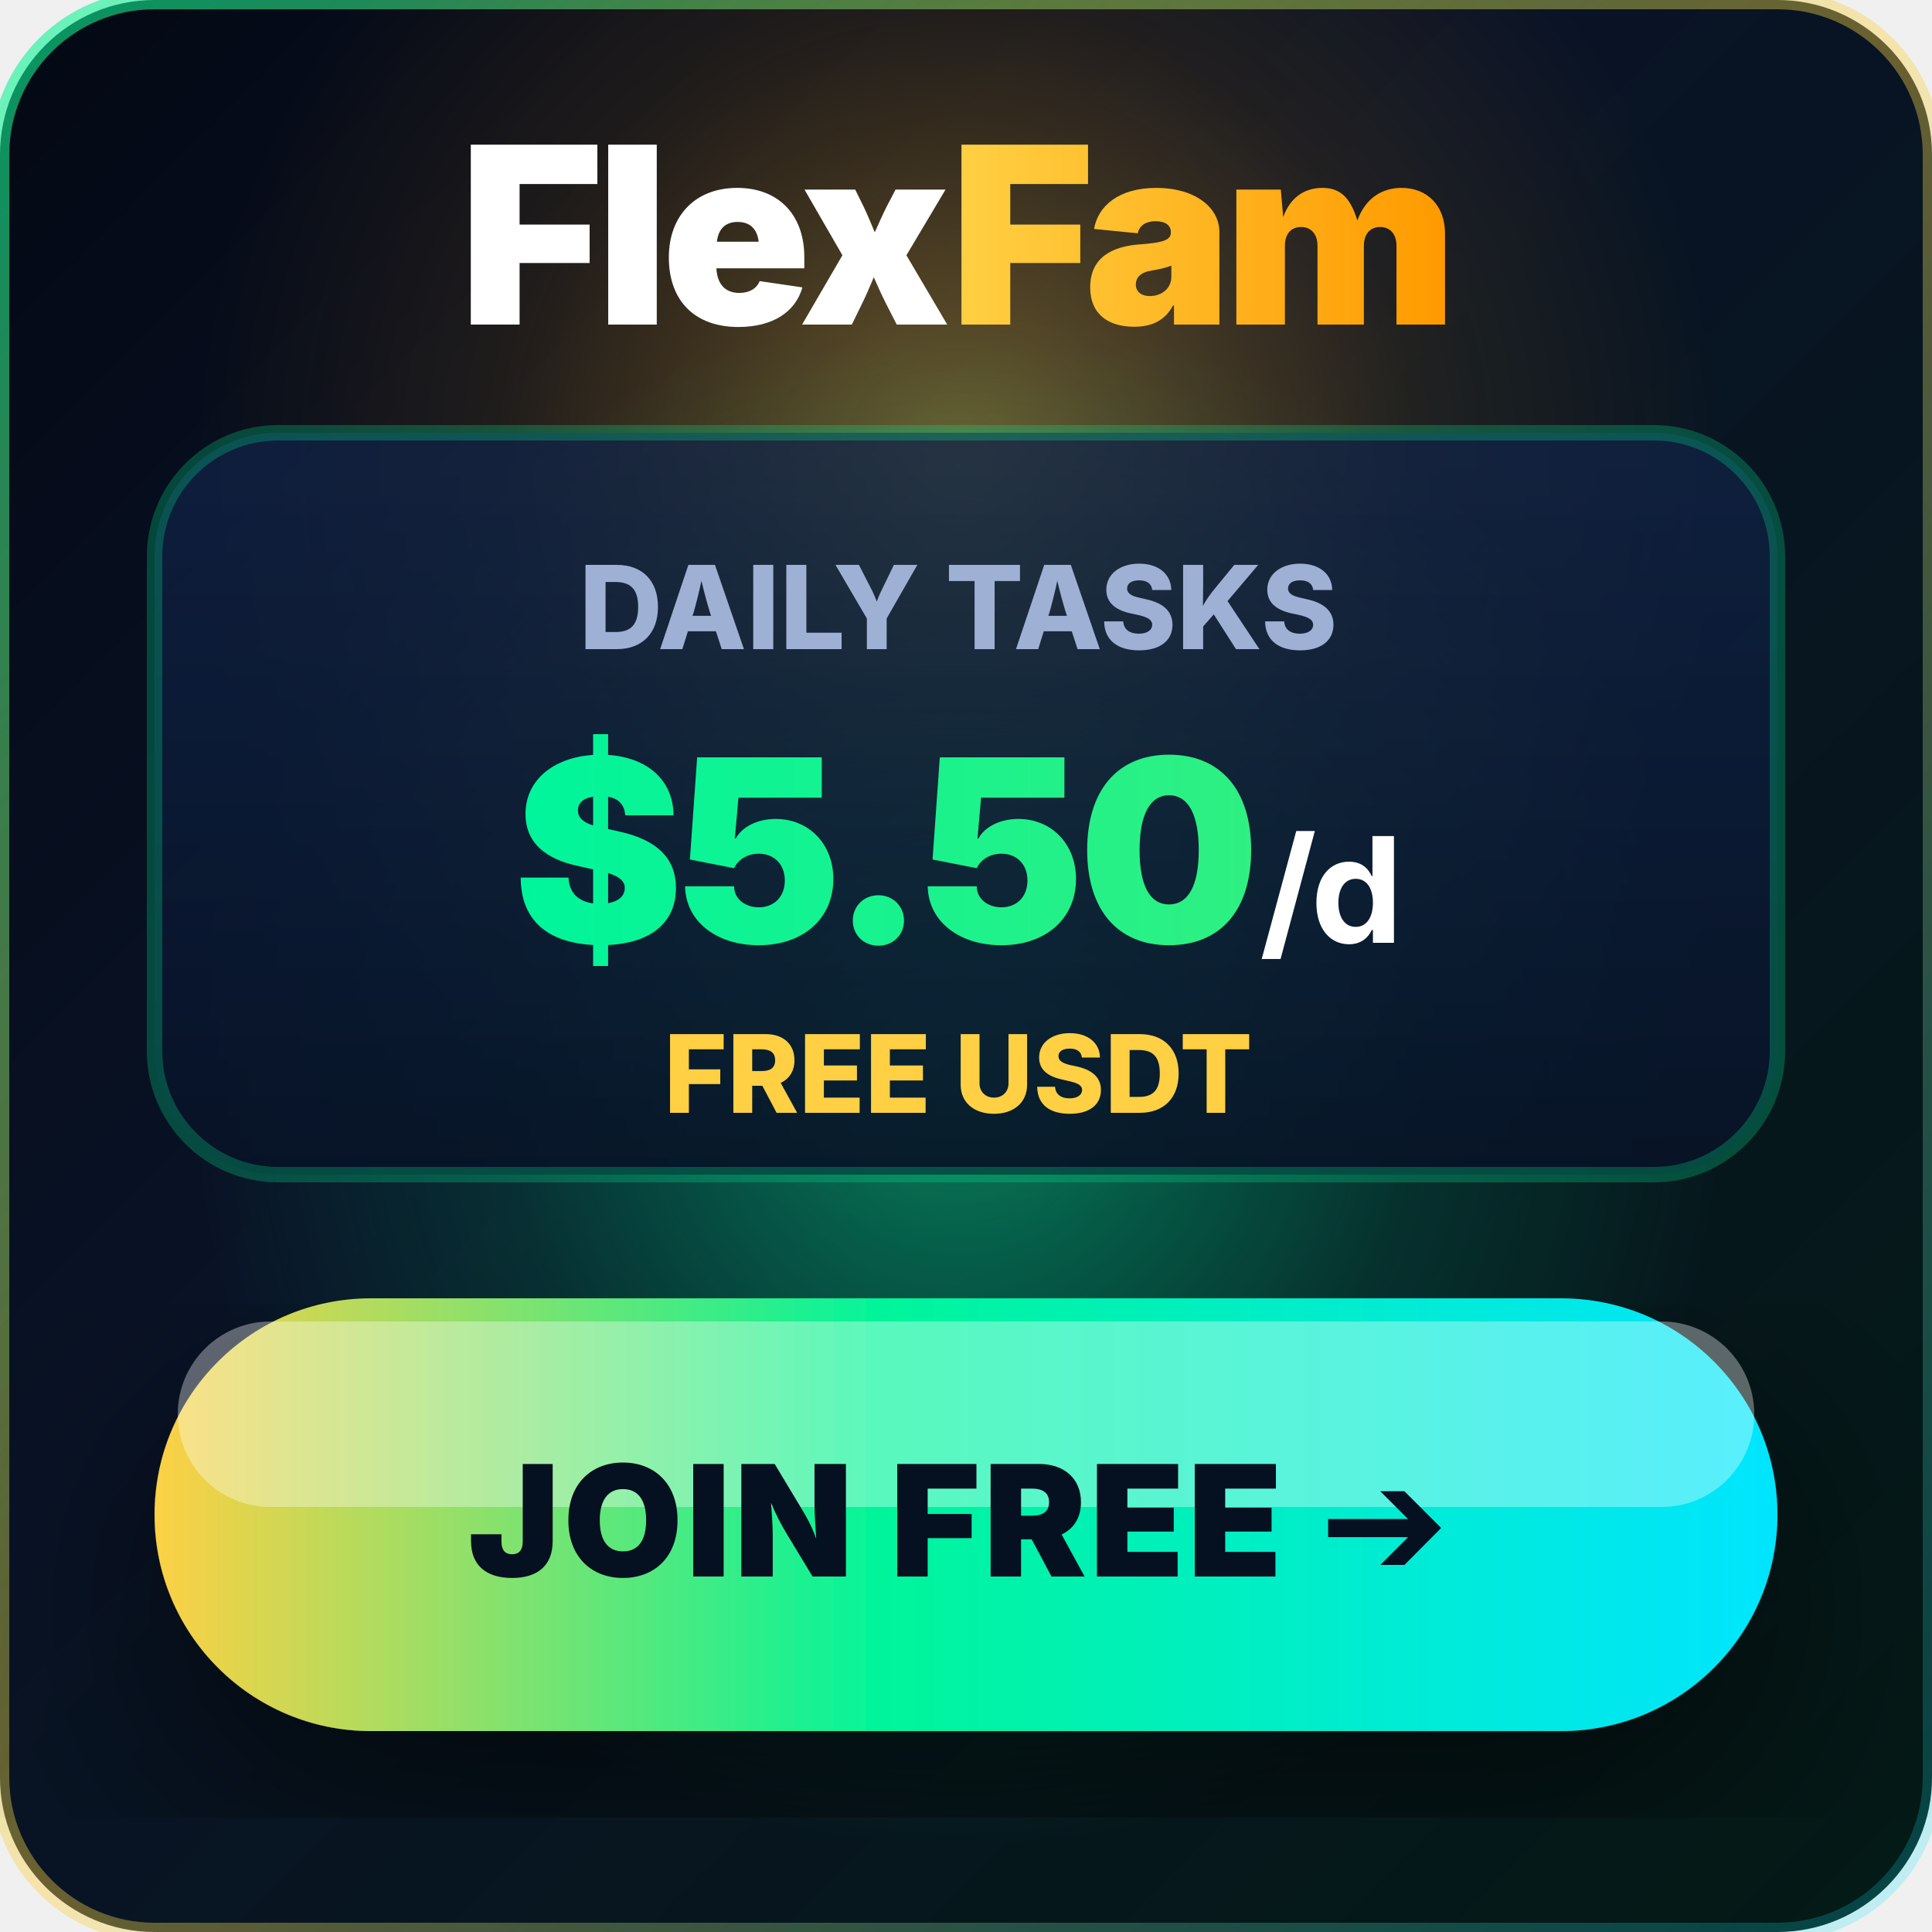
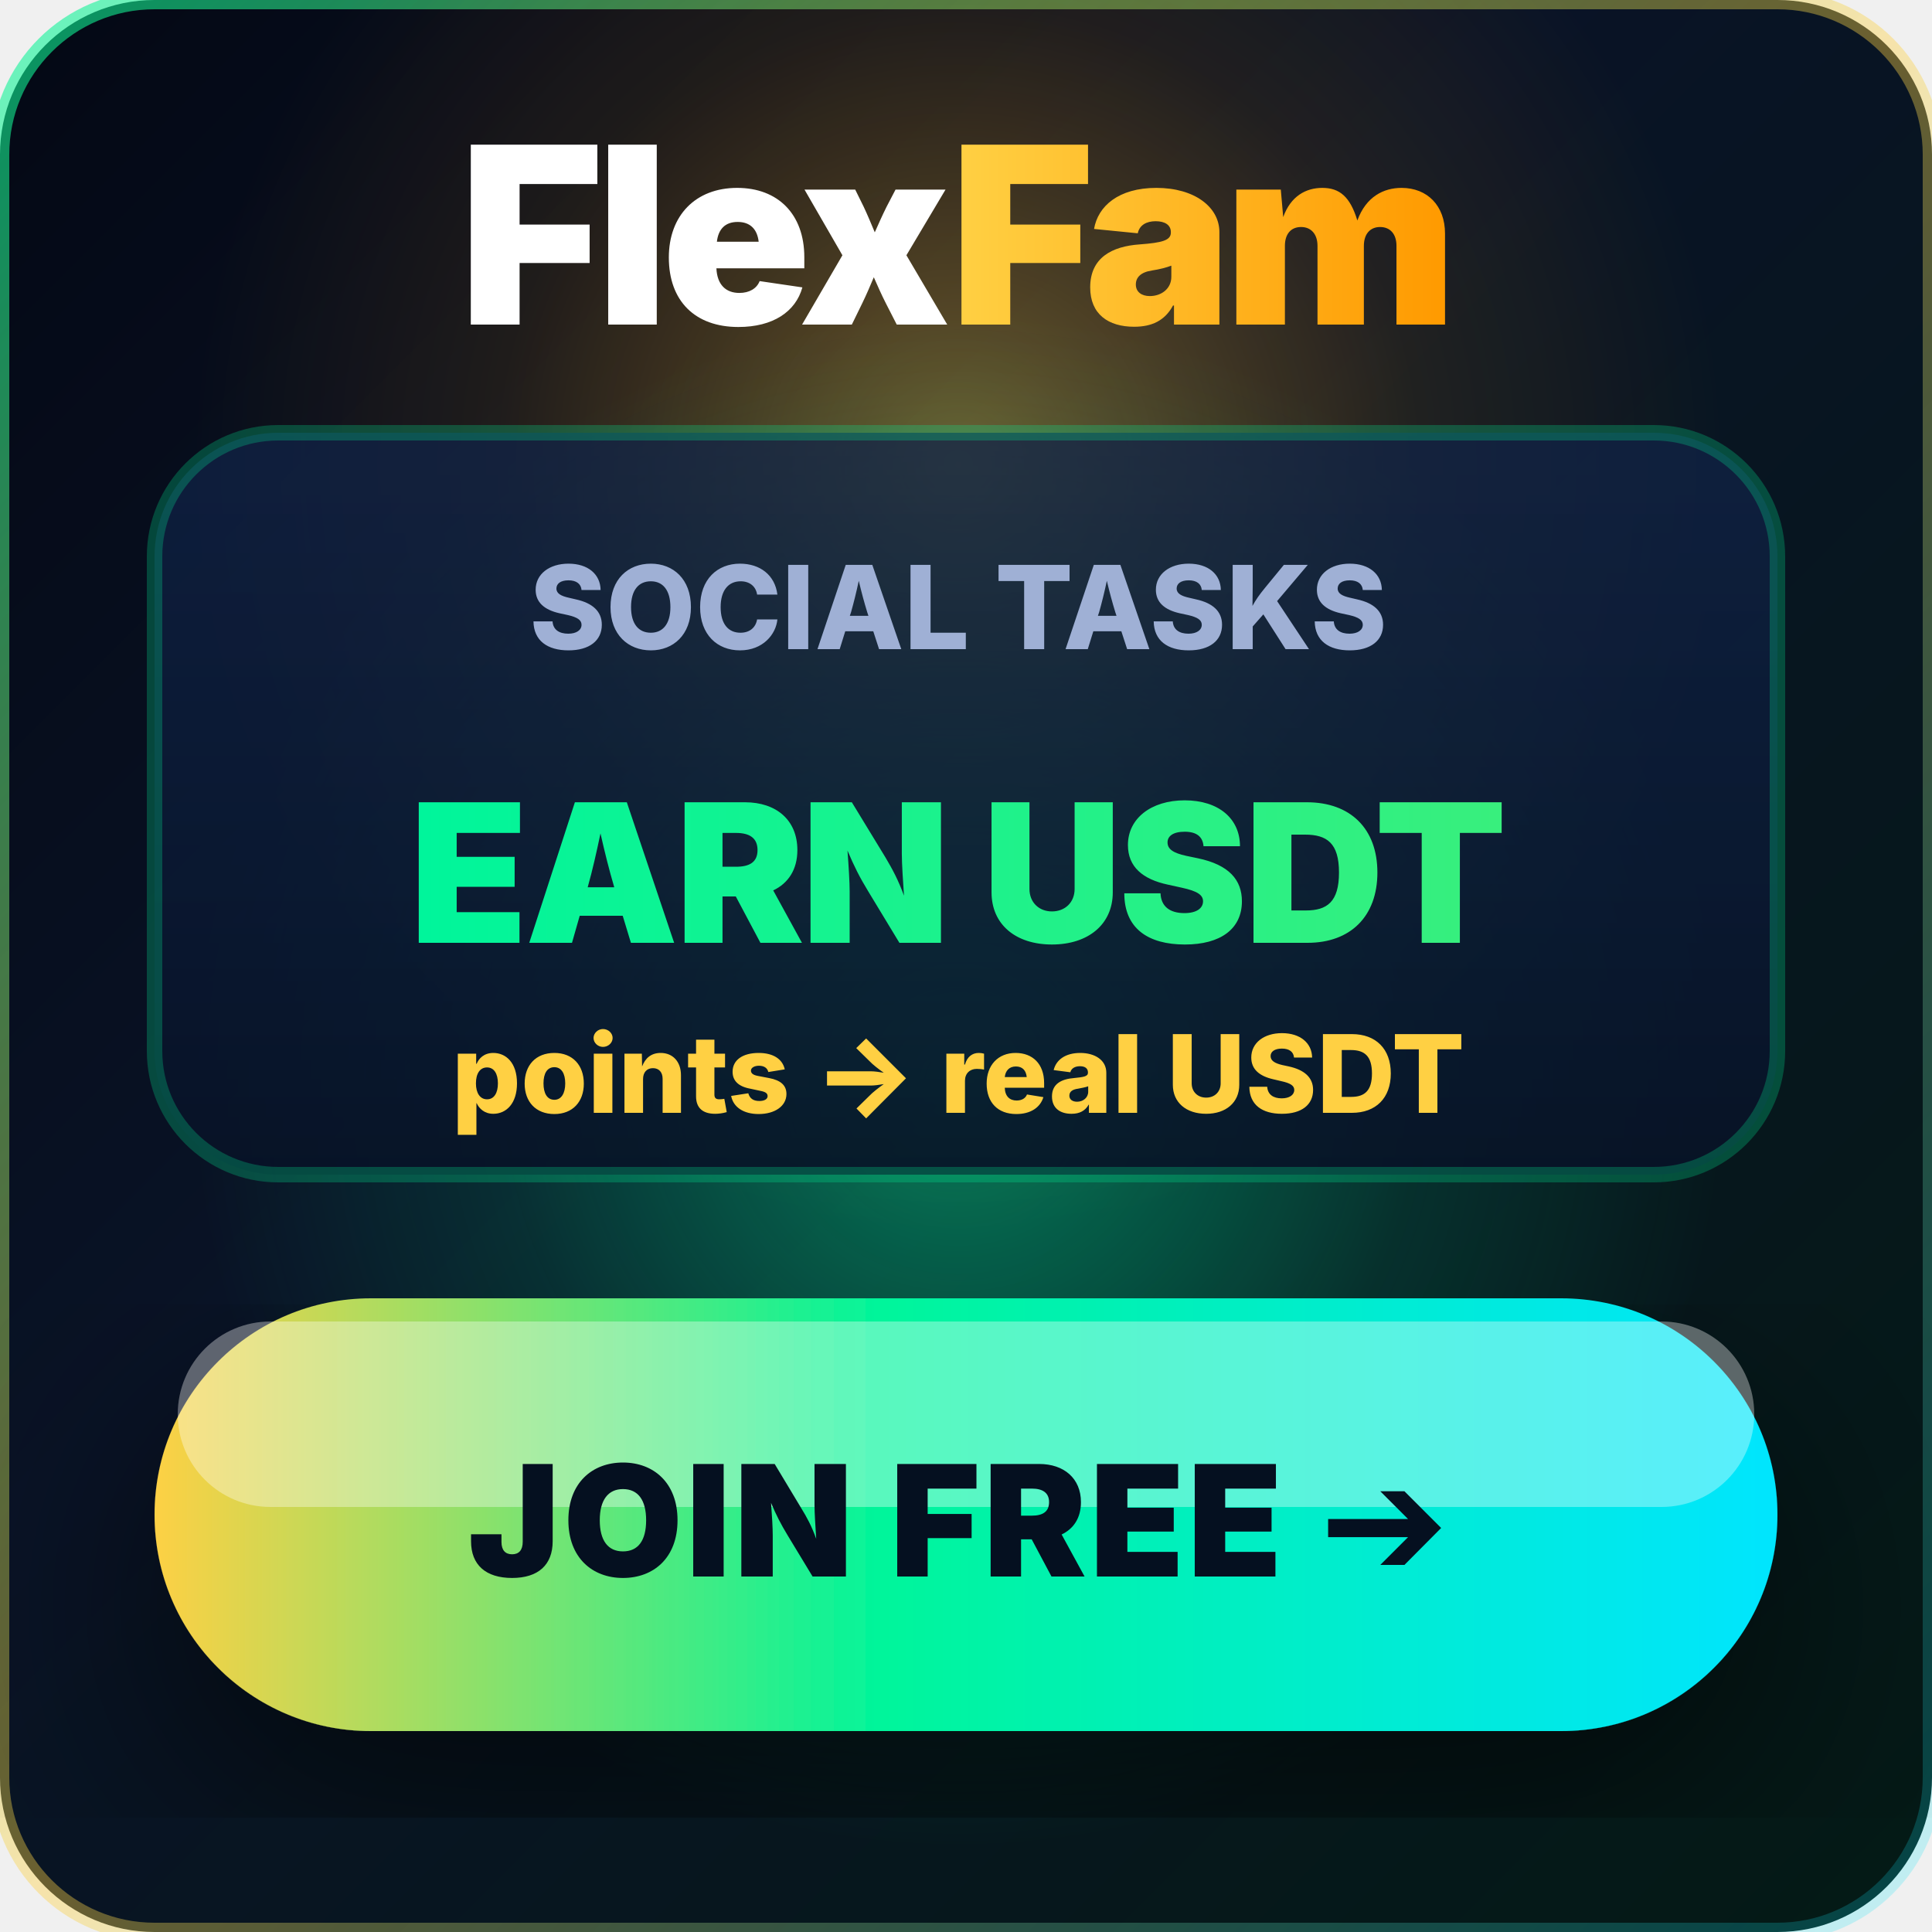
- <svg xmlns="http://www.w3.org/2000/svg" width="125" height="125" viewBox="0 0 125 125" role="img" aria-label="FlexFam 125x125">
+ <svg xmlns="http://www.w3.org/2000/svg" width="125" height="125" viewBox="0 0 125 125" role="img" aria-label="FlexFam button — social exchange, earn USDT">
  <defs>
    <linearGradient id="b125_bg" x1="0%" y1="0%" x2="100%" y2="100%">
      <stop offset="0%" stop-color="#040814" />
      <stop offset="40%" stop-color="#091326" />
      <stop offset="100%" stop-color="#041a15" />
    </linearGradient>
    <linearGradient id="b125_card" x1="0%" y1="0%" x2="0%" y2="100%">
      <stop offset="0%" stop-color="rgba(16, 35, 71, 0.75)" />
      <stop offset="100%" stop-color="rgba(7, 18, 38, 0.9)" />
    </linearGradient>
    <linearGradient id="b125_borderGrad" x1="0%" y1="0%" x2="100%" y2="100%">
      <stop offset="0%" stop-color="rgba(0, 245, 155, 0.6)" />
      <stop offset="50%" stop-color="rgba(255, 208, 67, 0.4)" />
      <stop offset="100%" stop-color="rgba(0, 229, 255, 0.2)" />
    </linearGradient>
    <linearGradient id="b125_gold" x1="0%" y1="0%" x2="100%" y2="0%">
      <stop offset="0%" stop-color="#fff076" />
      <stop offset="50%" stop-color="#ffd043" />
      <stop offset="100%" stop-color="#ff9a00" />
    </linearGradient>
    <linearGradient id="b125_emerald" x1="0%" y1="0%" x2="100%" y2="0%">
      <stop offset="0%" stop-color="#00f59b" />
      <stop offset="100%" stop-color="#38ef7d" />
    </linearGradient>
    <linearGradient id="b125_btn" x1="0%" y1="0%" x2="100%" y2="0%">
      <stop offset="0%" stop-color="#ffd043" />
      <stop offset="45%" stop-color="#00f59b" />
      <stop offset="100%" stop-color="#00e5ff" />
    </linearGradient>
    <linearGradient id="b125_goldRim" x1="0%" y1="0%" x2="100%" y2="100%">
      <stop offset="0%" stop-color="#ffe484" />
      <stop offset="40%" stop-color="#ffd043" />
      <stop offset="70%" stop-color="#e69500" />
      <stop offset="100%" stop-color="#804a00" />
    </linearGradient>
    <radialGradient id="b125_coinFace" cx="35%" cy="35%" r="65%">
      <stop offset="0%" stop-color="#3bf6ad" />
      <stop offset="60%" stop-color="#14966a" />
      <stop offset="100%" stop-color="#08523a" />
    </radialGradient>
    <radialGradient id="b125_glowGreen" cx="50%" cy="50%" r="50%">
      <stop offset="0%" stop-color="#00f59b" stop-opacity="0.45" />
      <stop offset="60%" stop-color="#00f59b" stop-opacity="0.12" />
      <stop offset="100%" stop-color="#00f59b" stop-opacity="0" />
    </radialGradient>
    <radialGradient id="b125_glowGold" cx="50%" cy="50%" r="50%">
      <stop offset="0%" stop-color="#ffd043" stop-opacity="0.4" />
      <stop offset="60%" stop-color="#ff9a00" stop-opacity="0.1" />
      <stop offset="100%" stop-color="#ff9a00" stop-opacity="0" />
    </radialGradient>
    <filter id="b125_shadow" x="-20%" y="-20%" width="140%" height="140%">
      <feDropShadow dx="0" dy="6" stdDeviation="8" flood-color="#000000" flood-opacity="0.6" />
    </filter>
  </defs>
  <style>
    .brand { font-family: Inter, system-ui, -apple-system, Roboto, 'Segoe UI', Arial, sans-serif; font-weight: 900; }
    .title { font-family: Inter, system-ui, -apple-system, Roboto, 'Segoe UI', Arial, sans-serif; font-weight: 800; }
    .body { font-family: Inter, system-ui, -apple-system, Roboto, 'Segoe UI', Arial, sans-serif; font-weight: 600; }
    .mono { font-family: ui-monospace, SFMono-Regular, Menlo, Monaco, Consolas, monospace; font-weight: 700; }
  </style>
  <rect width="125" height="125" rx="10" fill="url(#b125_bg)" />
  <rect width="125" height="125" rx="10" fill="none" stroke="url(#b125_borderGrad)" stroke-width="1.2" />
  <circle cx="62" cy="30" r="50" fill="url(#b125_glowGold)" />
  <circle cx="62" cy="70" r="50" fill="url(#b125_glowGreen)" />
  <text x="62" y="21" class="brand" font-size="16" fill="#ffffff" text-anchor="middle" letter-spacing="-0.5px">Flex<tspan fill="url(#b125_gold)">Fam</tspan>
  </text>
  <g transform="translate(10, 28)">
    <rect width="105" height="48" rx="8" fill="url(#b125_card)" stroke="rgba(0,245,155,0.25)" stroke-width="1" />
-     <text x="52" y="14" class="title" font-size="7.5" fill="#9fb0d5" text-anchor="middle">DAILY TASKS</text>
+     <text x="52" y="14" class="title" font-size="7.5" fill="#9fb0d5" text-anchor="middle">SOCIAL TASKS</text>
    <g transform="translate(52, 33)">
-       <text x="0" y="0" class="brand" font-size="16.5" fill="url(#b125_emerald)" text-anchor="middle" letter-spacing="-0.4px">$5.50<tspan fill="#ffffff" font-size="9.5" font-weight="700"> /d</tspan>
-       </text>
+       <text x="0" y="0" class="brand" font-size="12.5" fill="url(#b125_emerald)" text-anchor="middle" letter-spacing="-0.2px">EARN USDT</text>
    </g>
-     <text x="52" y="44" class="title" font-size="7" fill="#ffd043" text-anchor="middle">FREE USDT</text>
+     <text x="52" y="44" class="title" font-size="7" fill="#ffd043" text-anchor="middle">points → real USDT</text>
  </g>
  <g transform="translate(10, 84)">
    <rect width="105" height="28" rx="14" fill="url(#b125_btn)" filter="url(#b125_shadow)" />
    <rect x="1.5" y="1.5" width="102" height="12" rx="6" fill="rgba(255,255,255,0.35)" />
    <text x="52" y="18" class="brand" font-size="10" fill="#051020" text-anchor="middle" letter-spacing="0.2px">JOIN FREE ➔</text>
  </g>
</svg>
